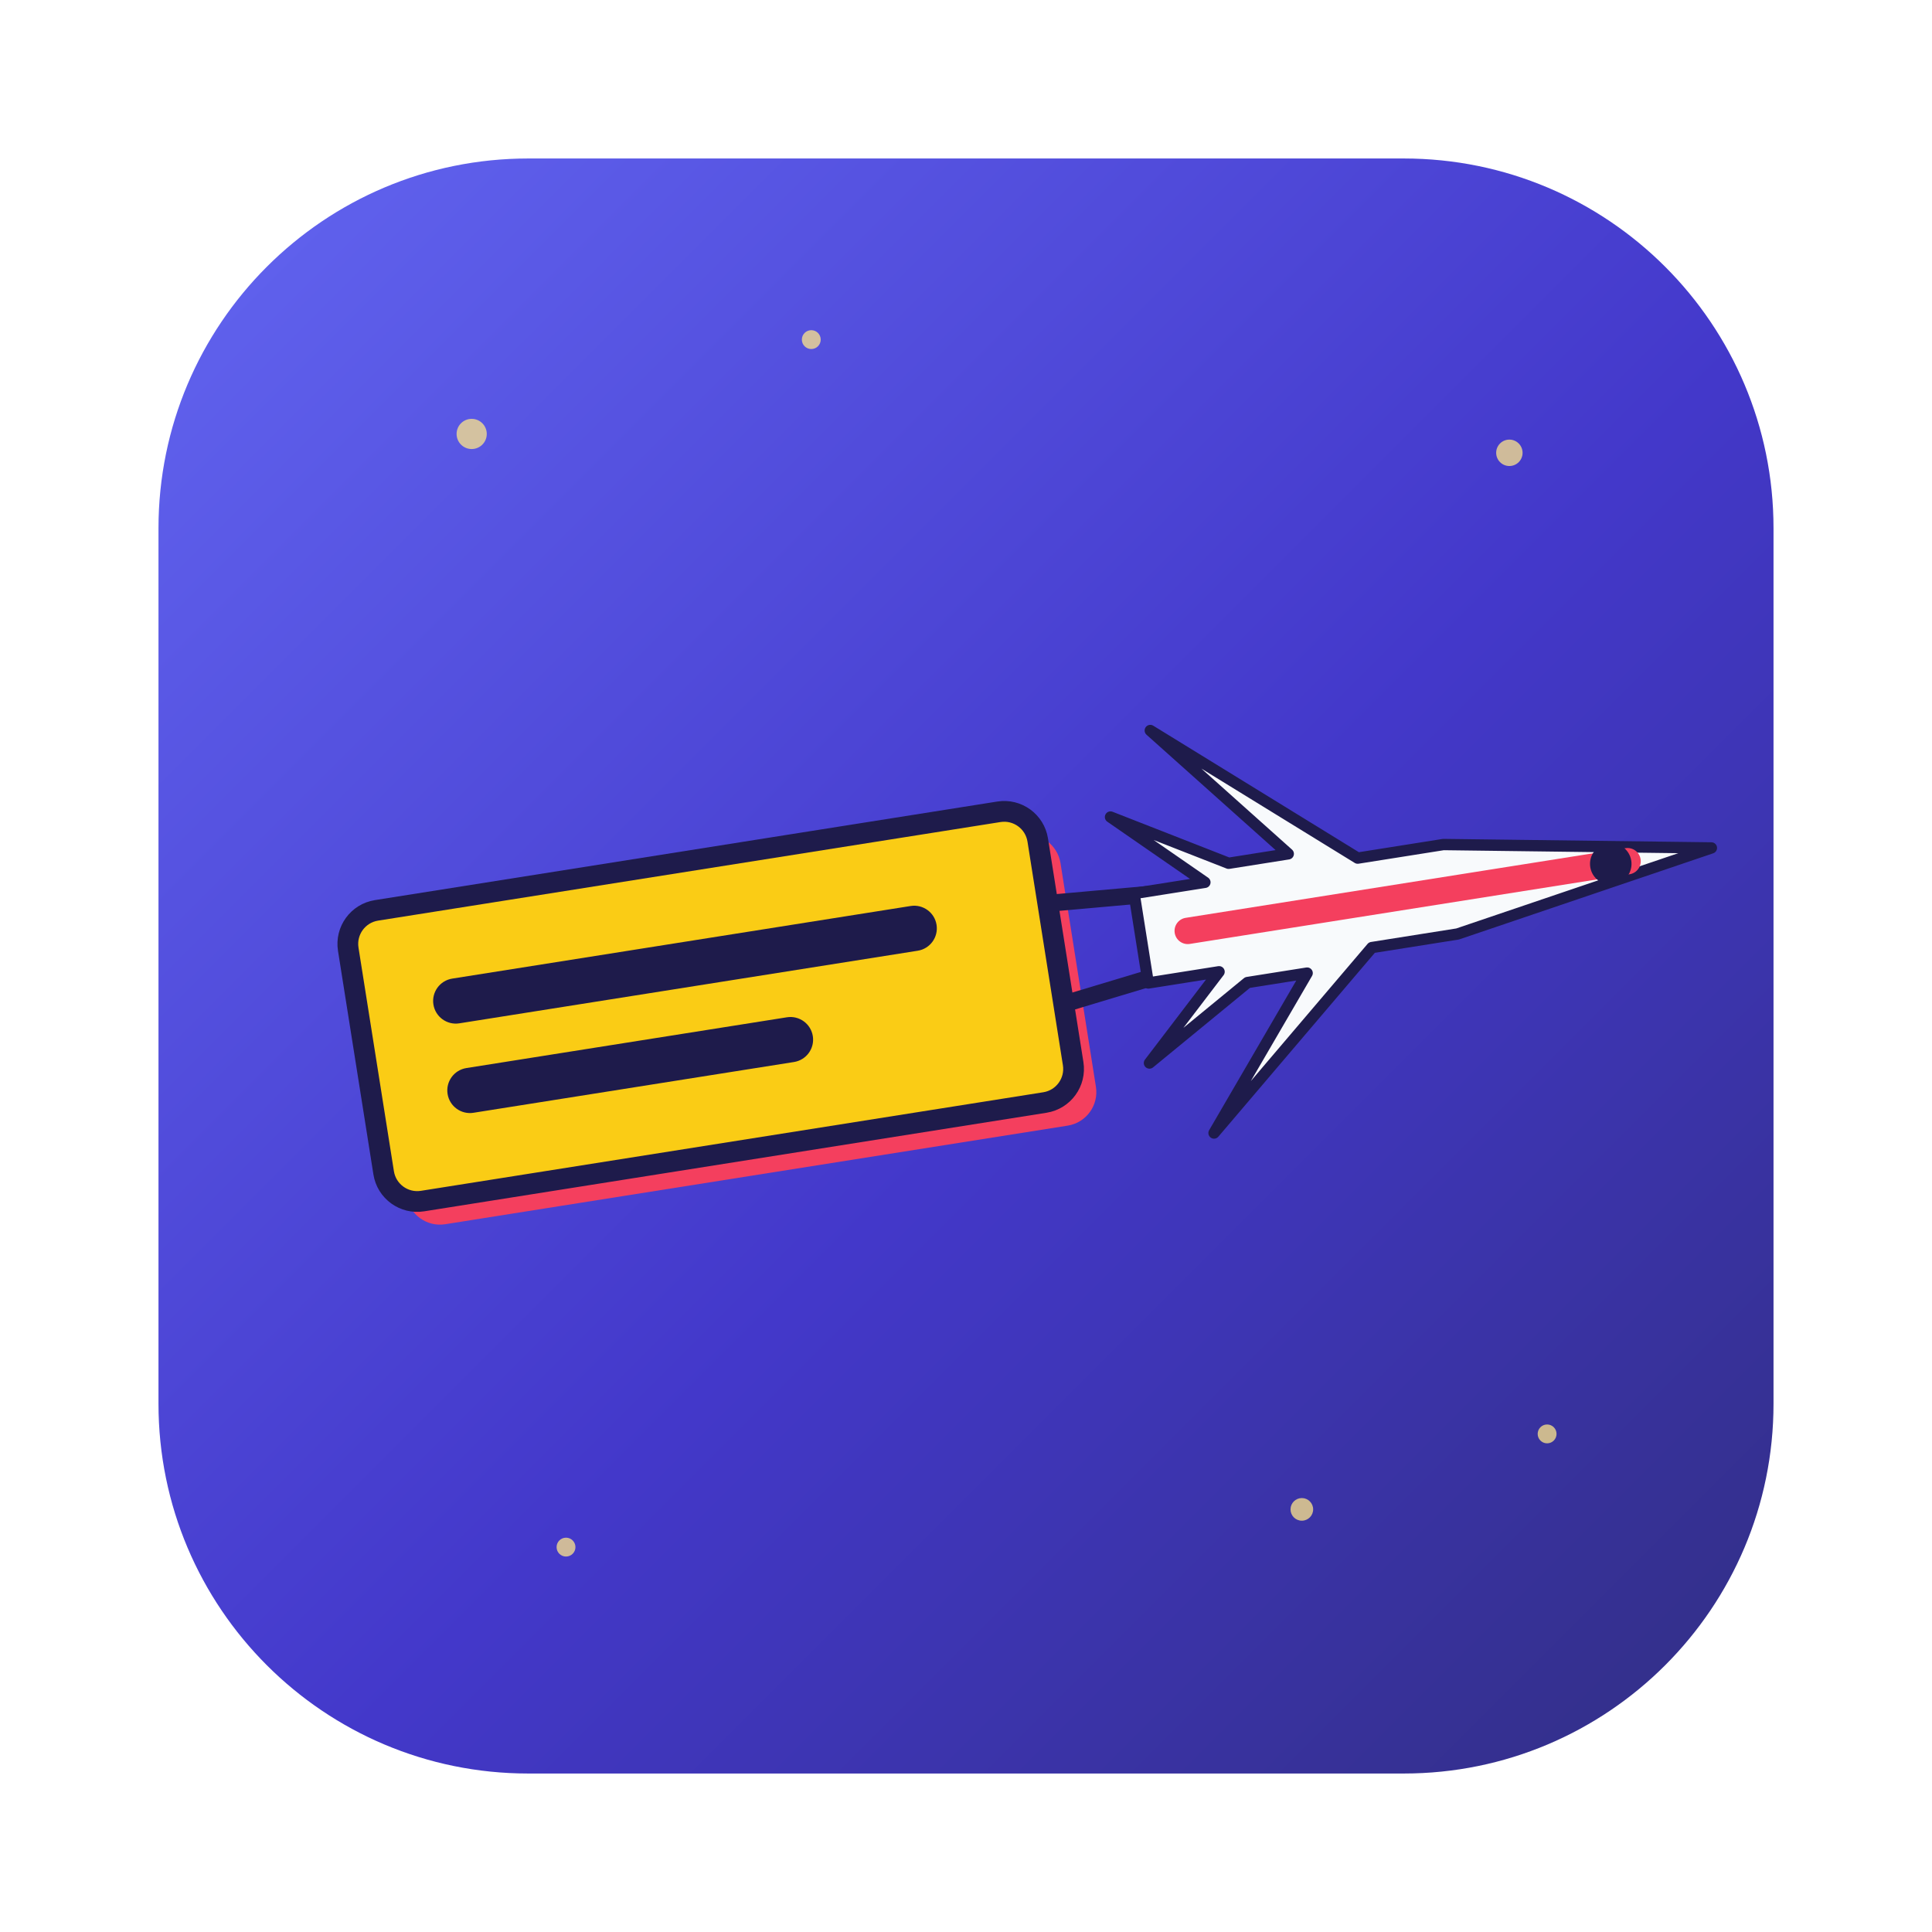
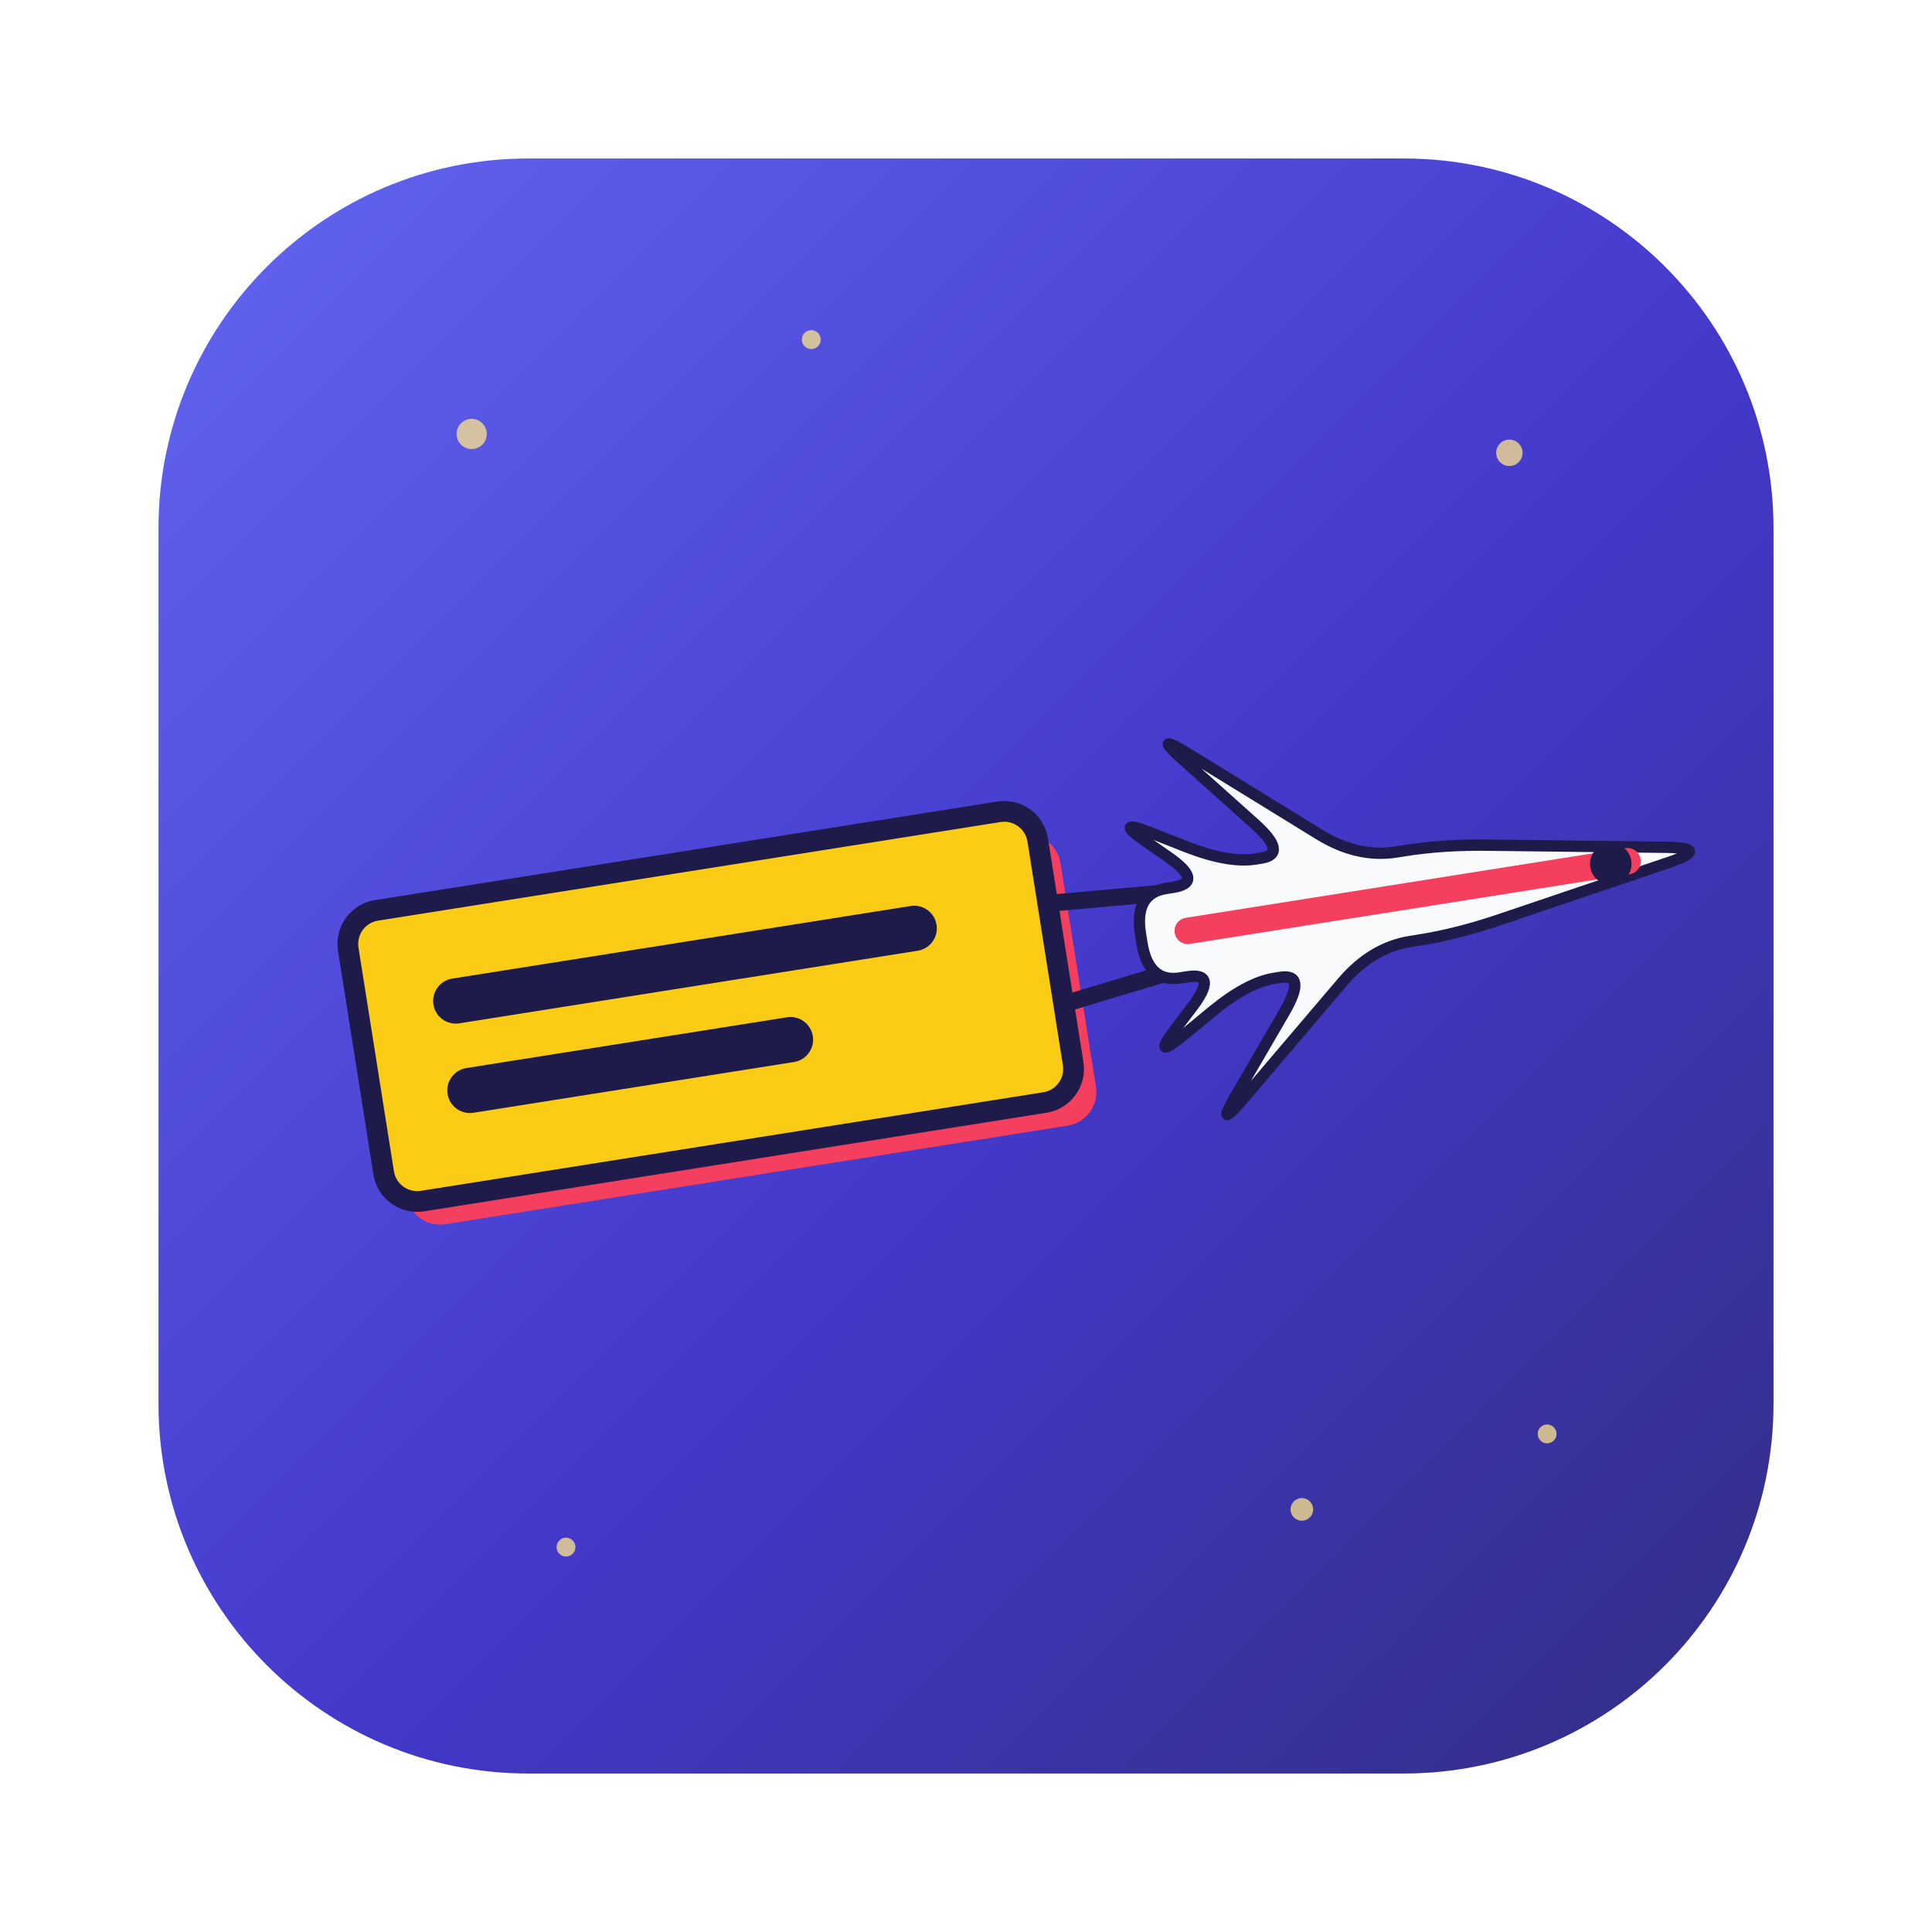
<svg xmlns="http://www.w3.org/2000/svg" viewBox="0 0 1024 1024">
  <defs>
    <linearGradient id="bg" x1="0" y1="0" x2="1" y2="1">
      <stop offset="0" stop-color="#6366f1" />
      <stop offset="0.55" stop-color="#4338ca" />
      <stop offset="1" stop-color="#312e81" />
    </linearGradient>
  </defs>
  <rect x="84" y="84" width="856" height="856" rx="196" fill="url(#bg)" />
  <g fill="#fde68a" opacity="0.75">
    <circle cx="250" cy="230" r="8" />
    <circle cx="430" cy="180" r="5" />
    <circle cx="800" cy="240" r="7" />
    <circle cx="690" cy="800" r="6" />
    <circle cx="300" cy="820" r="5" />
    <circle cx="820" cy="760" r="5" />
  </g>
  <g transform="rotate(-9 512 512)">
    <rect x="200" y="448" width="370" height="156" rx="18" fill="#f43f5e" />
    <rect x="190" y="434" width="370" height="156" rx="18" fill="#facc15" stroke="#1e1b4b" stroke-width="11" />
    <rect x="230" y="476" width="270" height="24" rx="12" fill="#1e1b4b" />
    <rect x="230" y="524" width="196" height="24" rx="12" fill="#1e1b4b" />
    <g stroke="#1e1b4b" stroke-width="9" stroke-linecap="round">
      <line x1="560" y1="486" x2="648" y2="492" />
      <line x1="560" y1="540" x2="648" y2="528" />
    </g>
-     <path d="M912 512 L772 488 L726 488 L628 404 L690 480 L658 480 L600 446 L644 488 L606 488 L606 536 L644 536 L600 578 L658 544 L690 544 L628 620 L726 536 L772 536 Z" fill="#f8fafc" stroke="#1e1b4b" stroke-width="6" stroke-linejoin="round" />
+     <path d="M888.3,516.1 Q912,512 888.3,507.9 L795.7,492.1 Q772,488 751.3,488 L746.7,488 Q726,488 707.8,472.4 L646.2,419.6 Q628,404 643.2,422.6 L674.8,461.4 Q690,480 675.6,480 L672.4,480 Q658,480 637.3,467.9 L620.7,458.1 Q600,446 617.4,462.6 L626.6,471.4 Q644,488 626.9,488 L623.1,488 Q606,488 606,509.6 L606,514.4 Q606,536 623.1,536 L626.9,536 Q644,536 626.6,552.6 L617.4,561.4 Q600,578 620.7,565.9 L637.3,556.1 Q658,544 672.4,544 L675.6,544 Q690,544 674.8,562.6 L643.2,601.4 Q628,620 646.2,604.4 L707.8,551.6 Q726,536 746.7,536 L751.3,536 Q772,536 795.7,531.9 Z" fill="#f8fafc" stroke="#1e1b4b" stroke-width="6" stroke-linejoin="round" />
    <rect x="624" y="505" width="250" height="14" rx="7" fill="#f43f5e" />
    <circle cx="858" cy="512" r="11" fill="#1e1b4b" />
  </g>
</svg>
